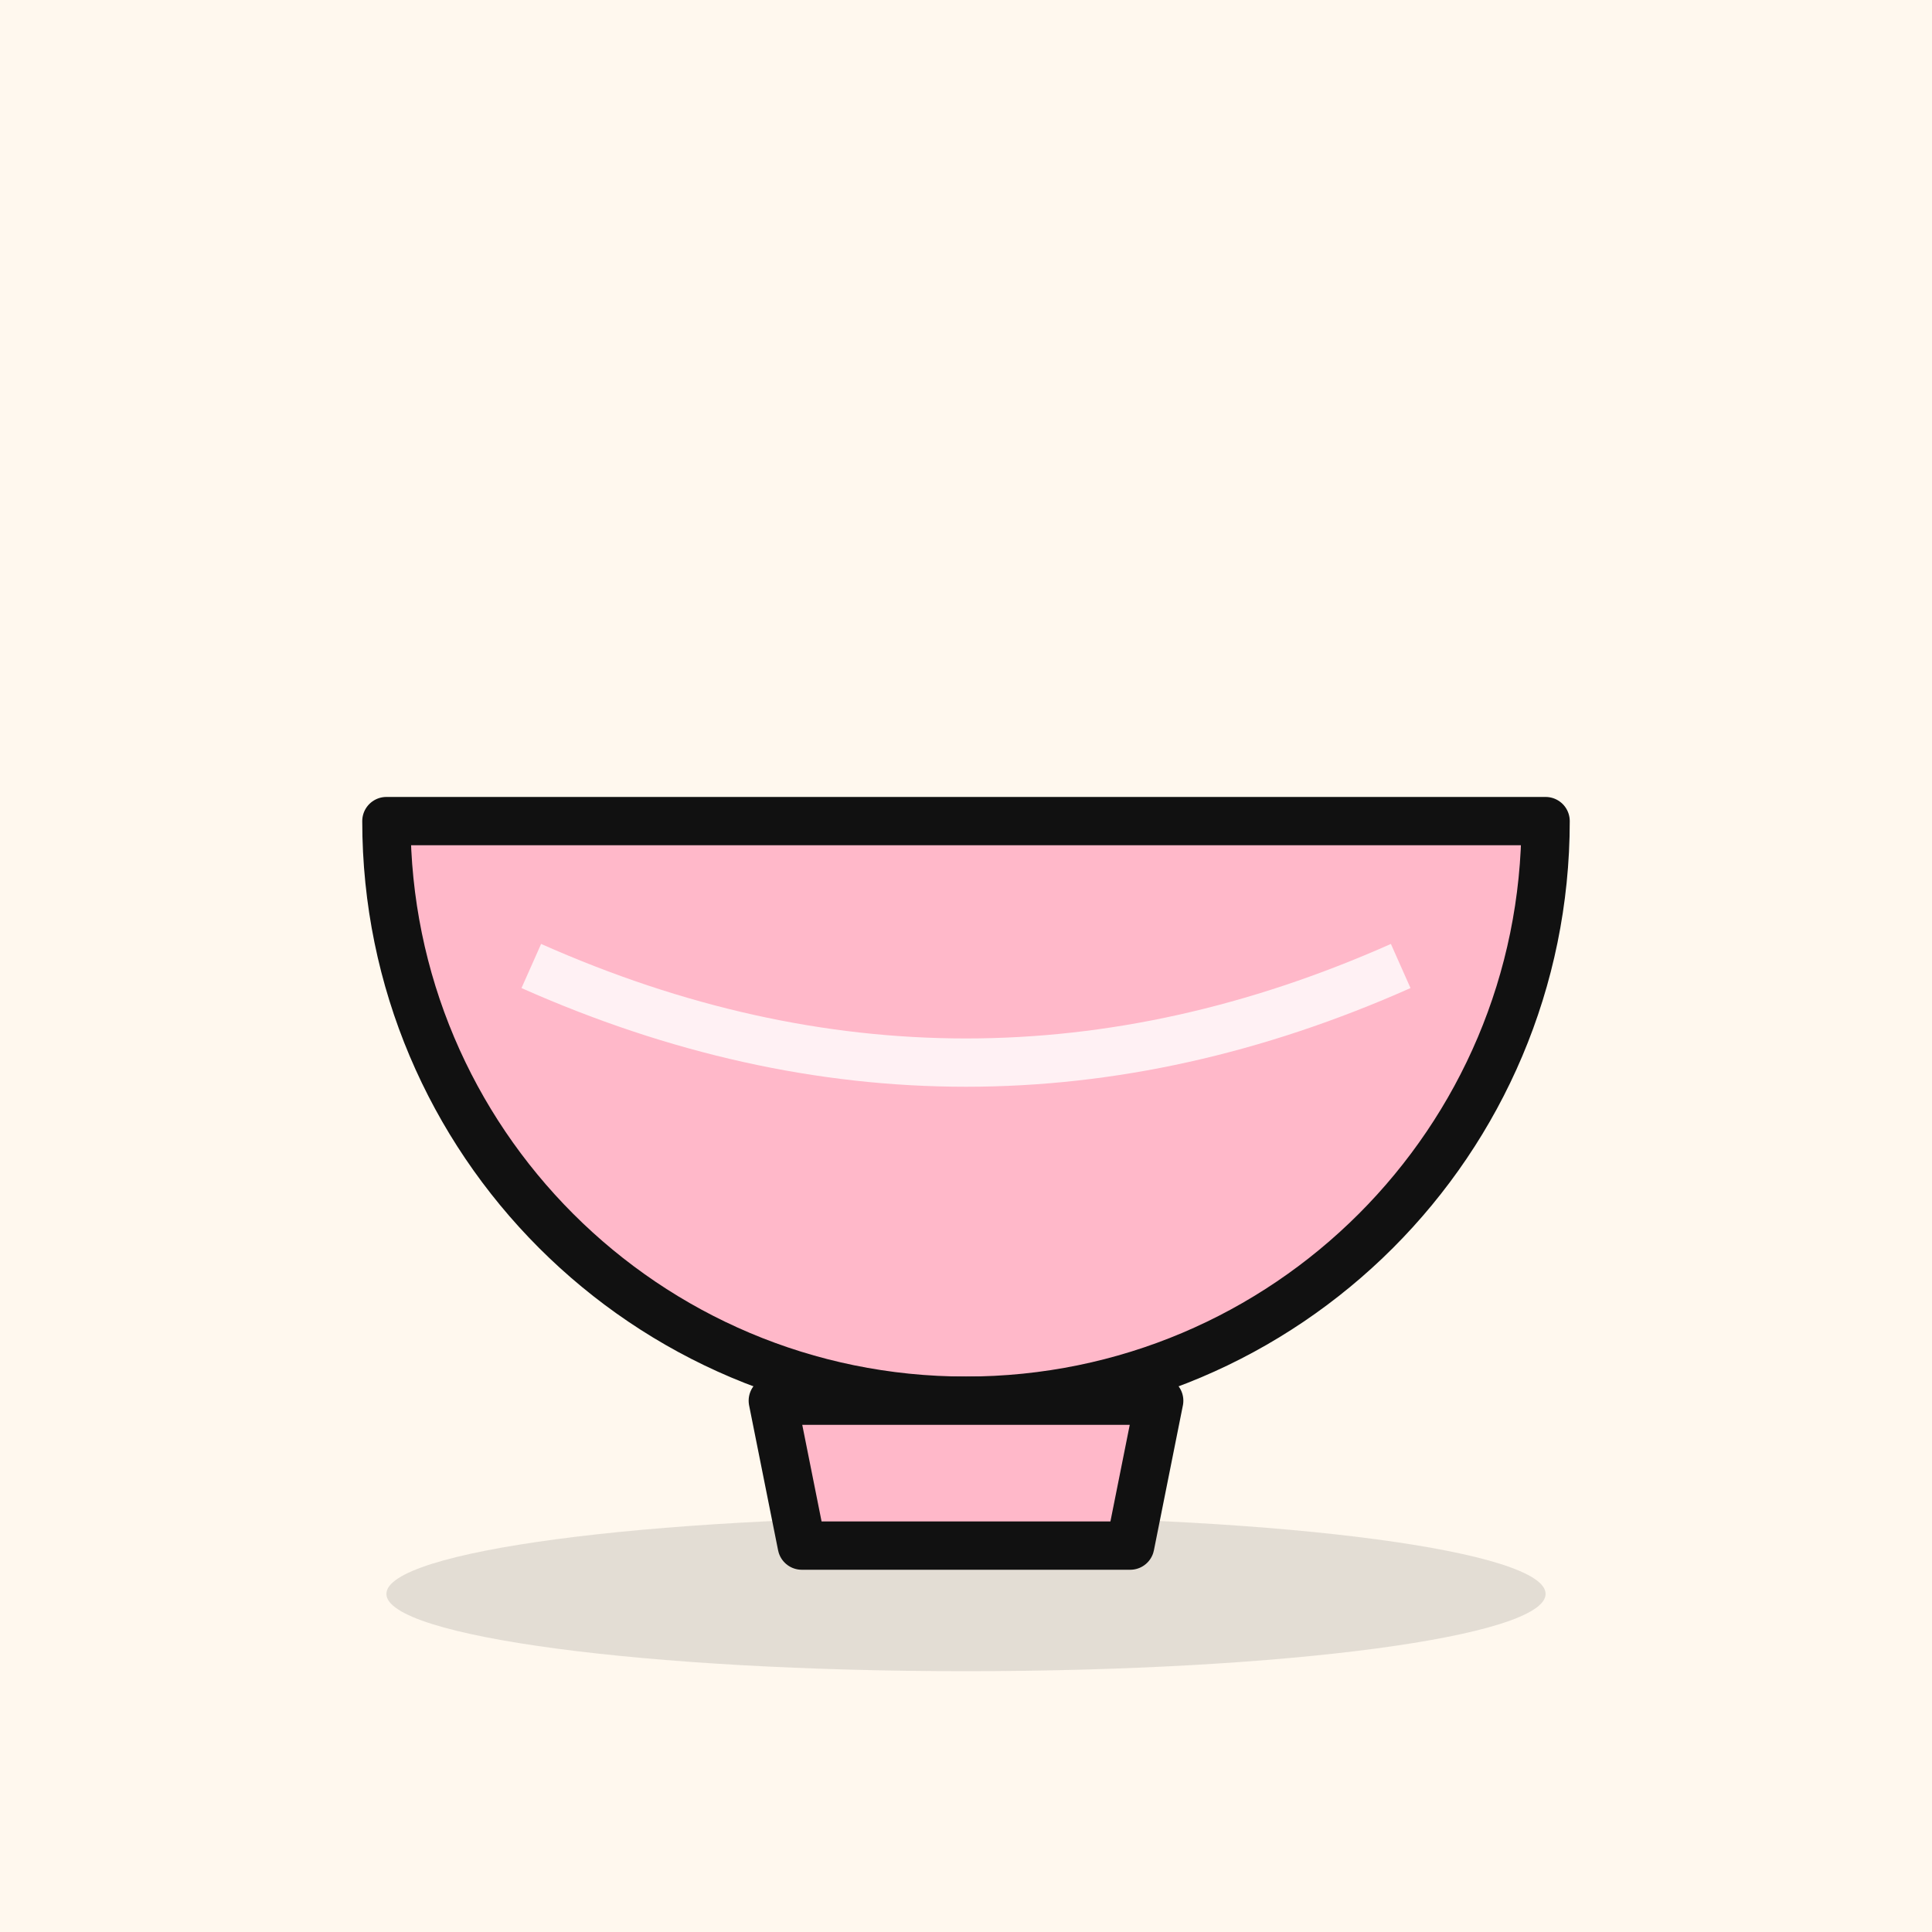
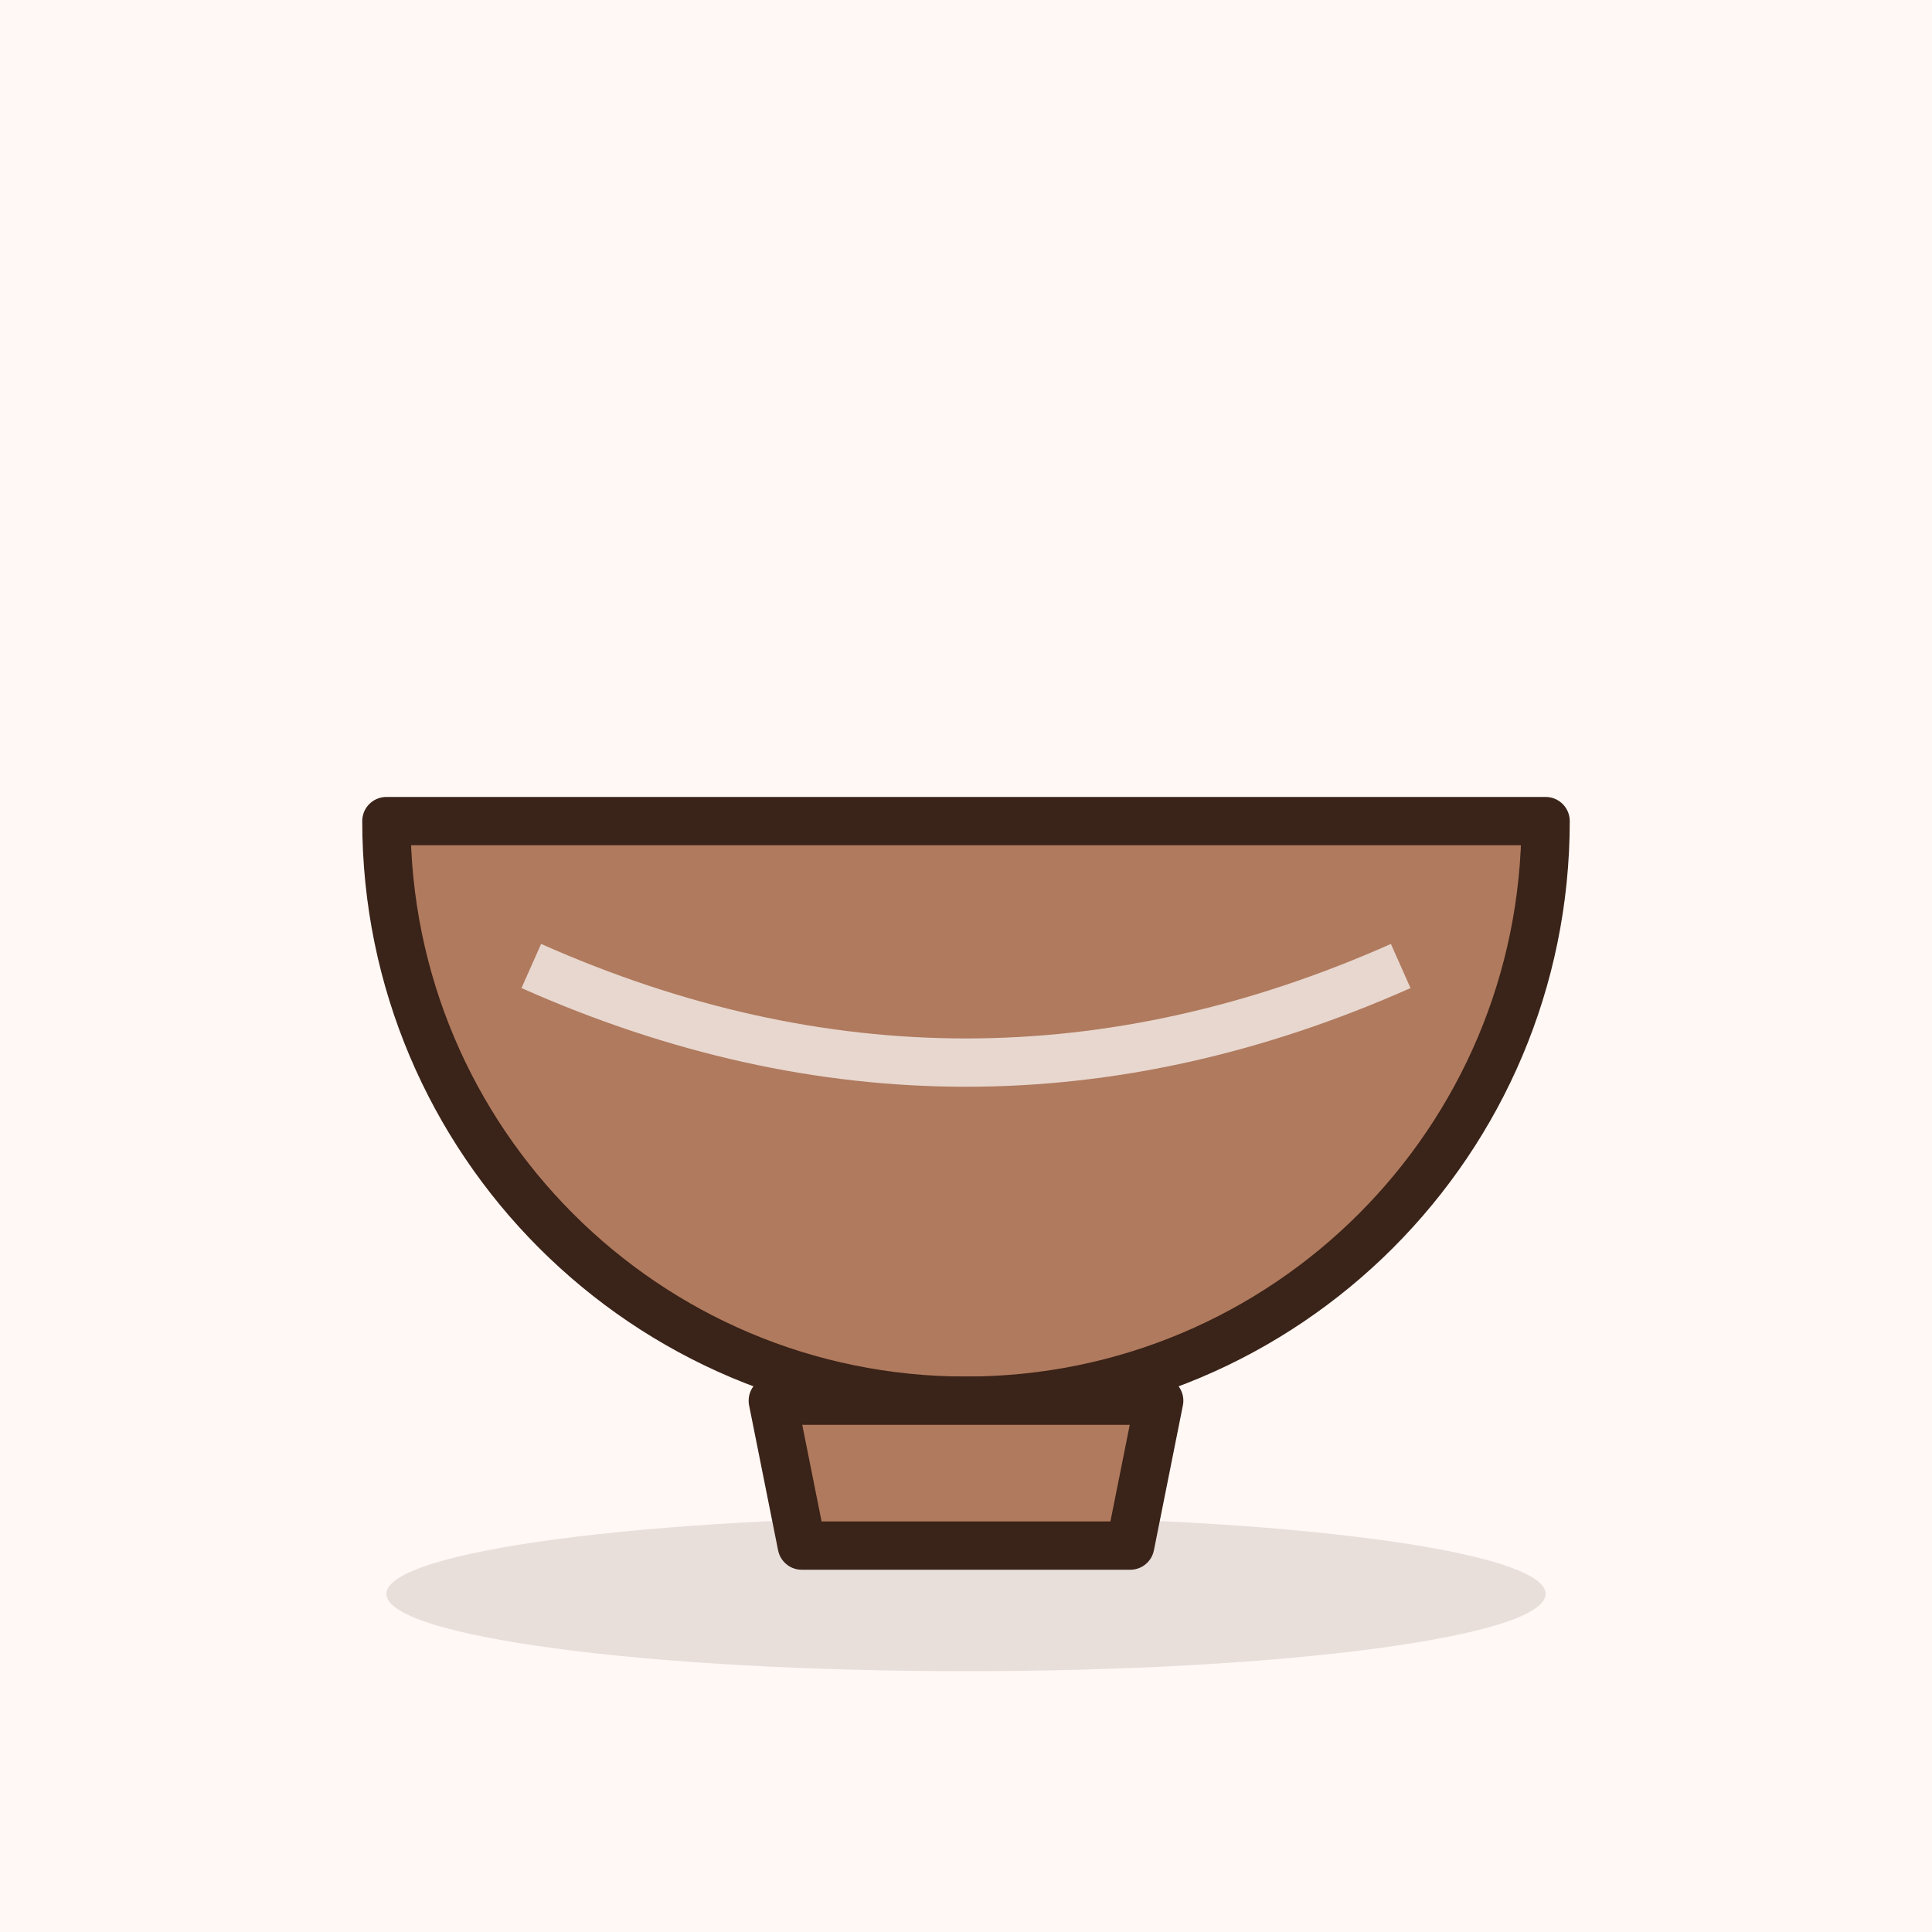
<svg xmlns="http://www.w3.org/2000/svg" viewBox="0 0 400 400">
-   <rect width="400" height="400" fill="#fff8ee" />
-   <ellipse cx="200" cy="330" rx="120" ry="16" fill="#111" opacity=".12" />
-   <path d="M80 170h240a120 120 0 0 1-240 0z" fill="#ffb8c9" stroke="#111" stroke-width="10" stroke-linejoin="round" stroke-linecap="round" />
-   <path d="M160 290h80l-6 30h-68z" fill="#ffb8c9" stroke="#111" stroke-width="10" stroke-linejoin="round" stroke-linecap="round" />
-   <path d="M110 200q90 40 180 0" fill="none" stroke="#fff" stroke-width="10" opacity=".8" />
+   <rect width="400" height="400" fill="#fff8f5" />
+   <ellipse cx="200" cy="330" rx="120" ry="16" fill="#3a2318" opacity=".12" />
+   <path d="M80 170h240a120 120 0 0 1-240 0z" fill="#b07a5e" stroke="#3a2318" stroke-width="10" stroke-linejoin="round" stroke-linecap="round" />
+   <path d="M160 290h80l-6 30h-68z" fill="#b07a5e" stroke="#3a2318" stroke-width="10" stroke-linejoin="round" stroke-linecap="round" />
+   <path d="M110 200q90 40 180 0" fill="none" stroke="#fff" stroke-width="10" opacity=".7" />
</svg>
